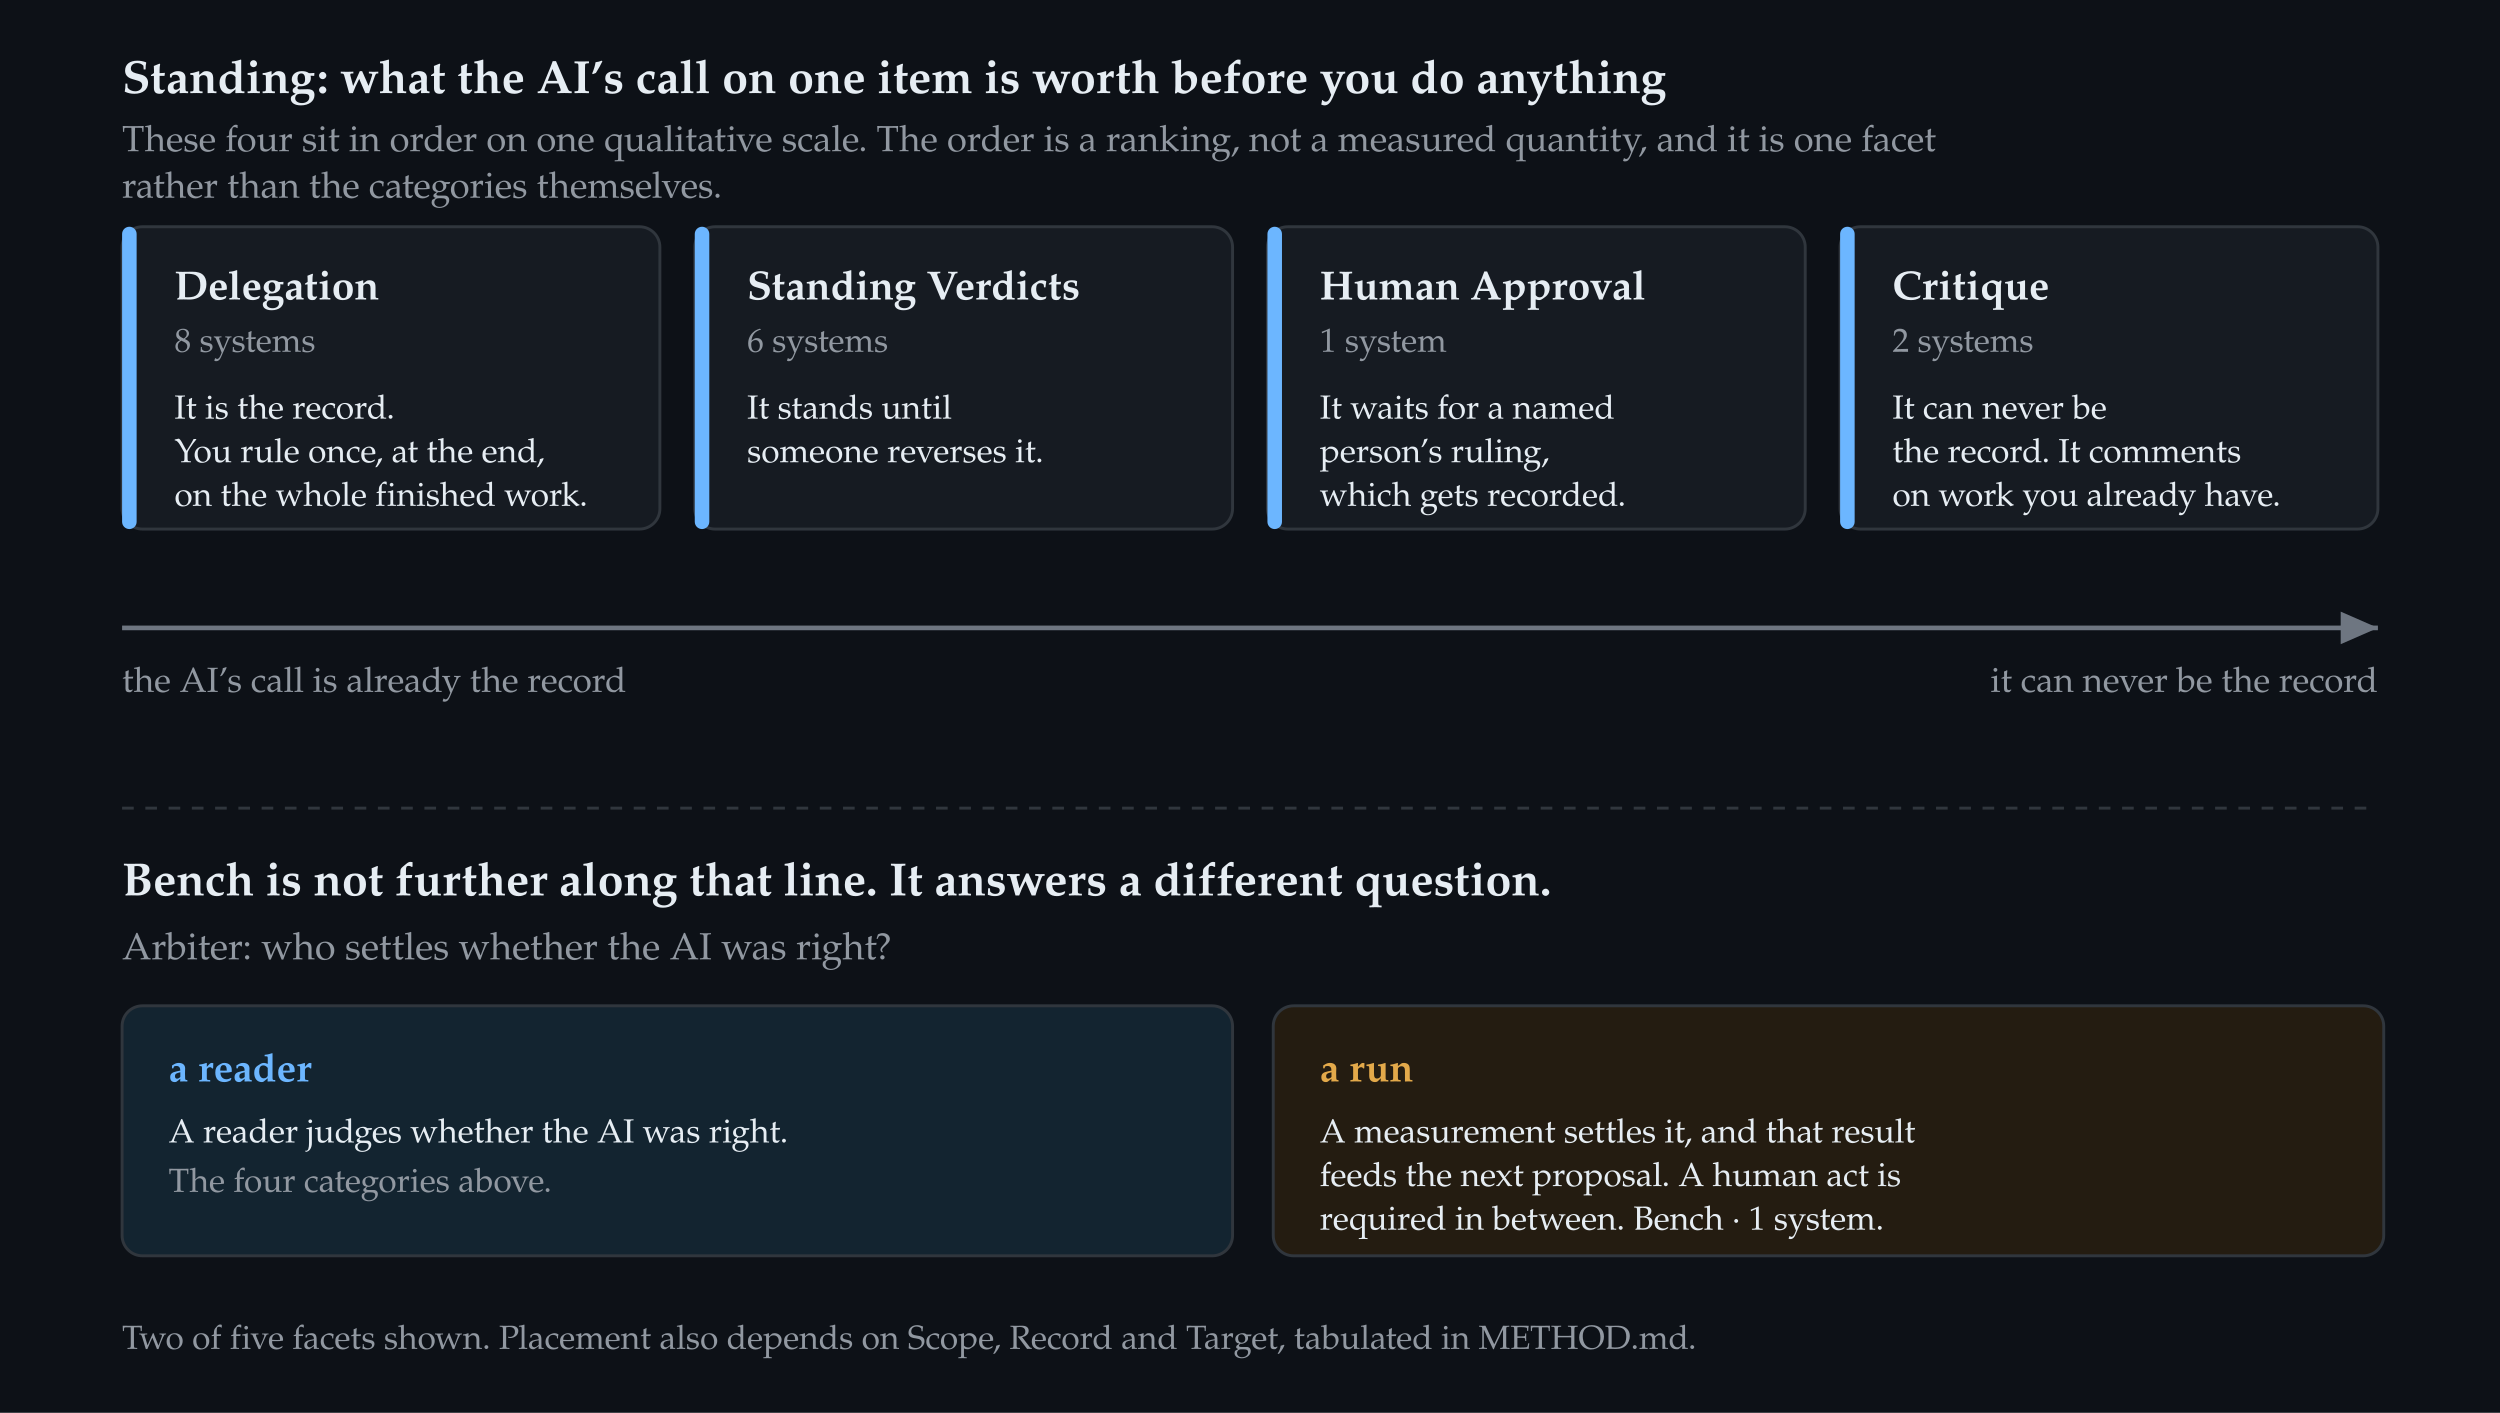
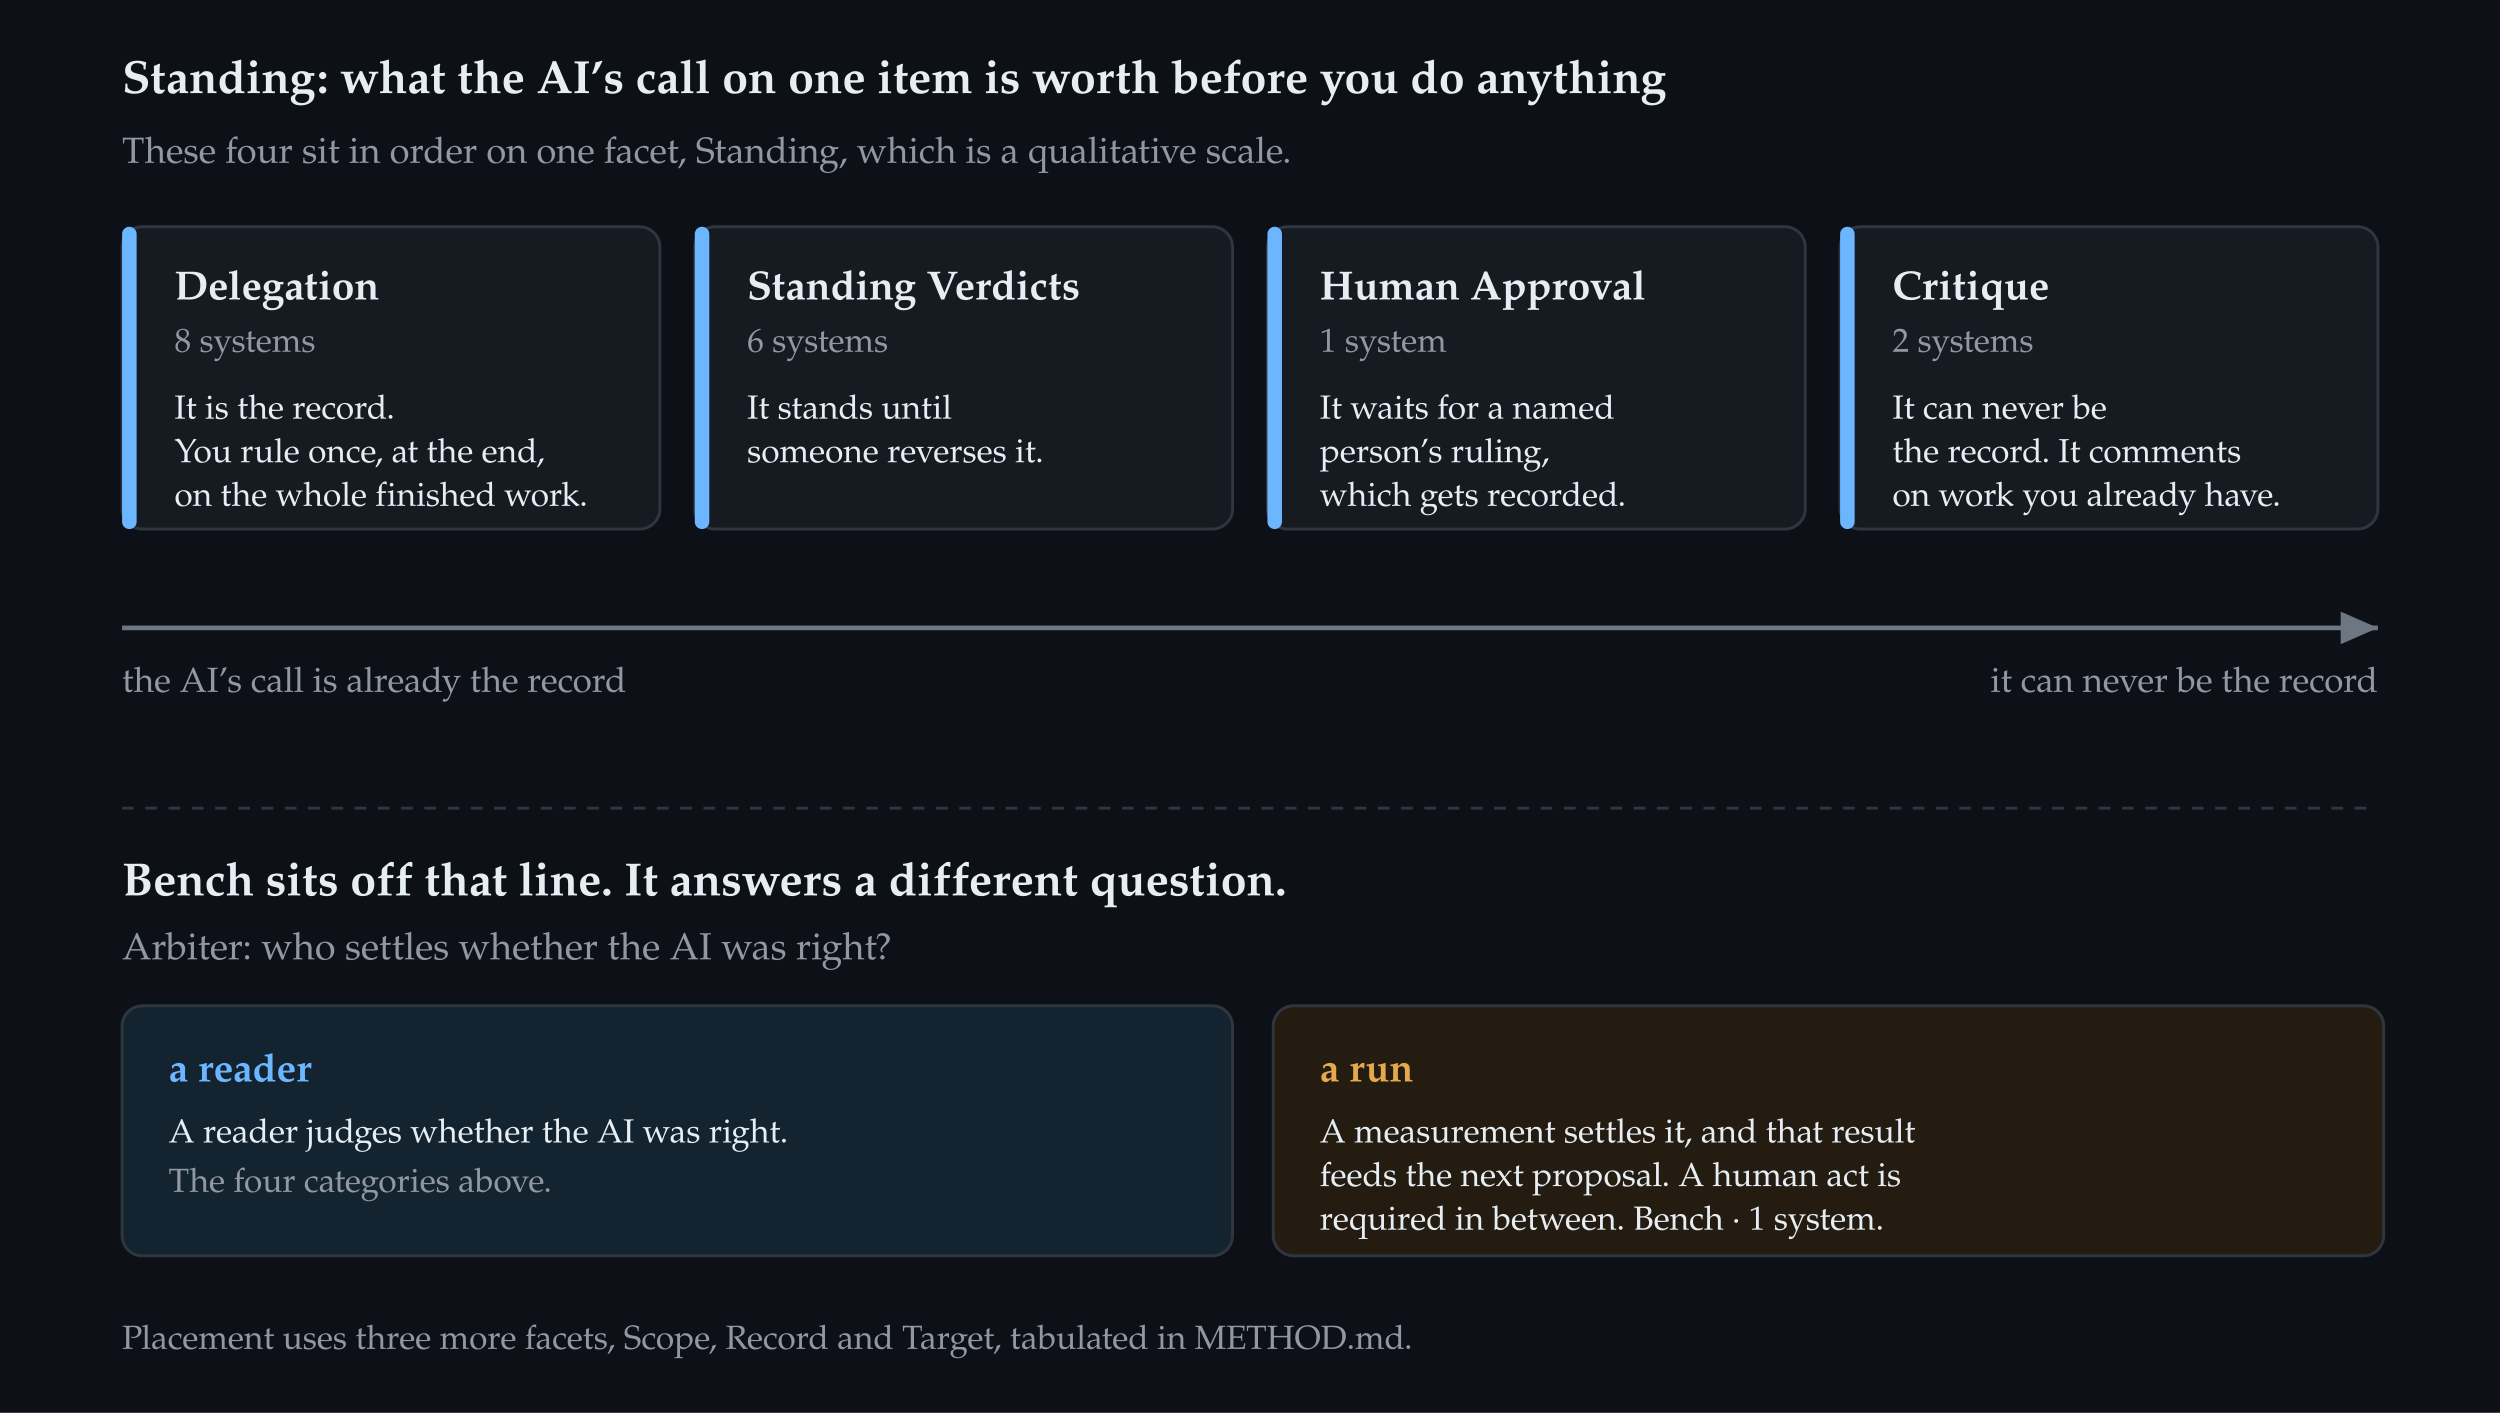
<svg xmlns="http://www.w3.org/2000/svg" width="860" height="486" viewBox="0 0 860 486" font-family="&quot;Iowan Old Style&quot;,&quot;Palatino Linotype&quot;,Palatino,&quot;Book Antiqua&quot;,Georgia,&quot;Times New Roman&quot;,serif" role="img" aria-labelledby="figtitle figdesc">
  <rect width="860" height="486" fill="#0d1117" />
  <text x="42" y="32" font-size="16" font-weight="600" fill="#e6edf3">Standing: what the AI’s call on one item is worth before you do anything</text>
-   <text x="42" y="52" font-size="12.5" fill="#9198a1">These four sit in order on one qualitative scale. The order is a ranking, not a measured quantity, and it is one facet</text>
-   <text x="42" y="68" font-size="12.5" fill="#9198a1">rather than the categories themselves.</text>
+   <text x="42" y="56" font-size="12.5" fill="#9198a1">These four sit in order on one facet, Standing, which is a qualitative scale.</text>
  <rect x="42" y="78" width="185" height="104" rx="7" fill="#161b22" stroke="#30363d" />
  <rect x="42" y="78" width="5" height="104" rx="2.5" fill="#6cb6ff" />
  <text x="60" y="103" font-size="14" font-weight="700" fill="#e6edf3">Delegation</text>
  <text x="60" y="121" font-size="11.5" fill="#9198a1">8 systems</text>
  <text x="60" y="144" font-size="11.5" fill="#e6edf3">It is the record.</text>
  <text x="60" y="159" font-size="11.5" fill="#e6edf3">You rule once, at the end,</text>
  <text x="60" y="174" font-size="11.5" fill="#e6edf3">on the whole finished work.</text>
  <rect x="239" y="78" width="185" height="104" rx="7" fill="#161b22" stroke="#30363d" />
  <rect x="239" y="78" width="5" height="104" rx="2.5" fill="#6cb6ff" />
  <text x="257" y="103" font-size="14" font-weight="700" fill="#e6edf3">Standing Verdicts</text>
  <text x="257" y="121" font-size="11.5" fill="#9198a1">6 systems</text>
  <text x="257" y="144" font-size="11.5" fill="#e6edf3">It stands until</text>
  <text x="257" y="159" font-size="11.5" fill="#e6edf3">someone reverses it.</text>
  <rect x="436" y="78" width="185" height="104" rx="7" fill="#161b22" stroke="#30363d" />
  <rect x="436" y="78" width="5" height="104" rx="2.5" fill="#6cb6ff" />
  <text x="454" y="103" font-size="14" font-weight="700" fill="#e6edf3">Human Approval</text>
  <text x="454" y="121" font-size="11.5" fill="#9198a1">1 system</text>
  <text x="454" y="144" font-size="11.5" fill="#e6edf3">It waits for a named</text>
  <text x="454" y="159" font-size="11.5" fill="#e6edf3">person’s ruling,</text>
  <text x="454" y="174" font-size="11.5" fill="#e6edf3">which gets recorded.</text>
  <rect x="633" y="78" width="185" height="104" rx="7" fill="#161b22" stroke="#30363d" />
  <rect x="633" y="78" width="5" height="104" rx="2.5" fill="#6cb6ff" />
  <text x="651" y="103" font-size="14" font-weight="700" fill="#e6edf3">Critique</text>
  <text x="651" y="121" font-size="11.5" fill="#9198a1">2 systems</text>
  <text x="651" y="144" font-size="11.5" fill="#e6edf3">It can never be</text>
  <text x="651" y="159" font-size="11.5" fill="#e6edf3">the record. It comments</text>
  <text x="651" y="174" font-size="11.5" fill="#e6edf3">on work you already have.</text>
  <defs>
    <marker id="arwdark" markerWidth="9" markerHeight="9" refX="8" refY="4.5" orient="auto">
      <path d="M0,1 L8,4.5 L0,8 z" fill="#6e7681" />
    </marker>
  </defs>
  <line x1="42" y1="216" x2="818" y2="216" stroke="#6e7681" stroke-width="1.6" marker-end="url(#arwdark)" />
  <text x="42" y="238" font-size="12" fill="#9198a1">the AI’s call is already the record</text>
  <text x="818" y="238" font-size="12" fill="#9198a1" text-anchor="end">it can never be the record</text>
  <line x1="42" y1="278" x2="818" y2="278" stroke="#30363d" stroke-width="1" stroke-dasharray="4 4" />
-   <text x="42" y="308" font-size="16" font-weight="600" fill="#e6edf3">Bench is not further along that line. It answers a different question.</text>
+   <text x="42" y="308" font-size="16" font-weight="600" fill="#e6edf3">Bench sits off that line. It answers a different question.</text>
  <text x="42" y="330" font-size="13" fill="#9198a1">Arbiter: who settles whether the AI was right?</text>
  <rect x="42" y="346" width="382" height="86" rx="7" fill="#132430" stroke="#30363d" />
  <text x="58" y="372" font-size="13.5" font-weight="700" fill="#6cb6ff">a reader</text>
  <text x="58" y="393" font-size="11.5" fill="#e6edf3">A reader judges whether the AI was right.</text>
  <text x="58" y="410" font-size="11.5" fill="#9198a1">The four categories above.</text>
  <rect x="438" y="346" width="382" height="86" rx="7" fill="#241c11" stroke="#30363d" />
  <text x="454" y="372" font-size="13.5" font-weight="700" fill="#e3a94a">a run</text>
  <text x="454" y="393" font-size="11.5" fill="#e6edf3">A measurement settles it, and that result</text>
  <text x="454" y="408" font-size="11.5" fill="#e6edf3">feeds the next proposal. A human act is</text>
  <text x="454" y="423" font-size="11.5" fill="#e6edf3">required in between. Bench · 1 system.</text>
-   <text x="42" y="464" font-size="11.5" fill="#9198a1">Two of five facets shown. Placement also depends on Scope, Record and Target, tabulated in METHOD.md.</text>
+   <text x="42" y="464" font-size="11.5" fill="#9198a1">Placement uses three more facets, Scope, Record and Target, tabulated in METHOD.md.</text>
</svg>
